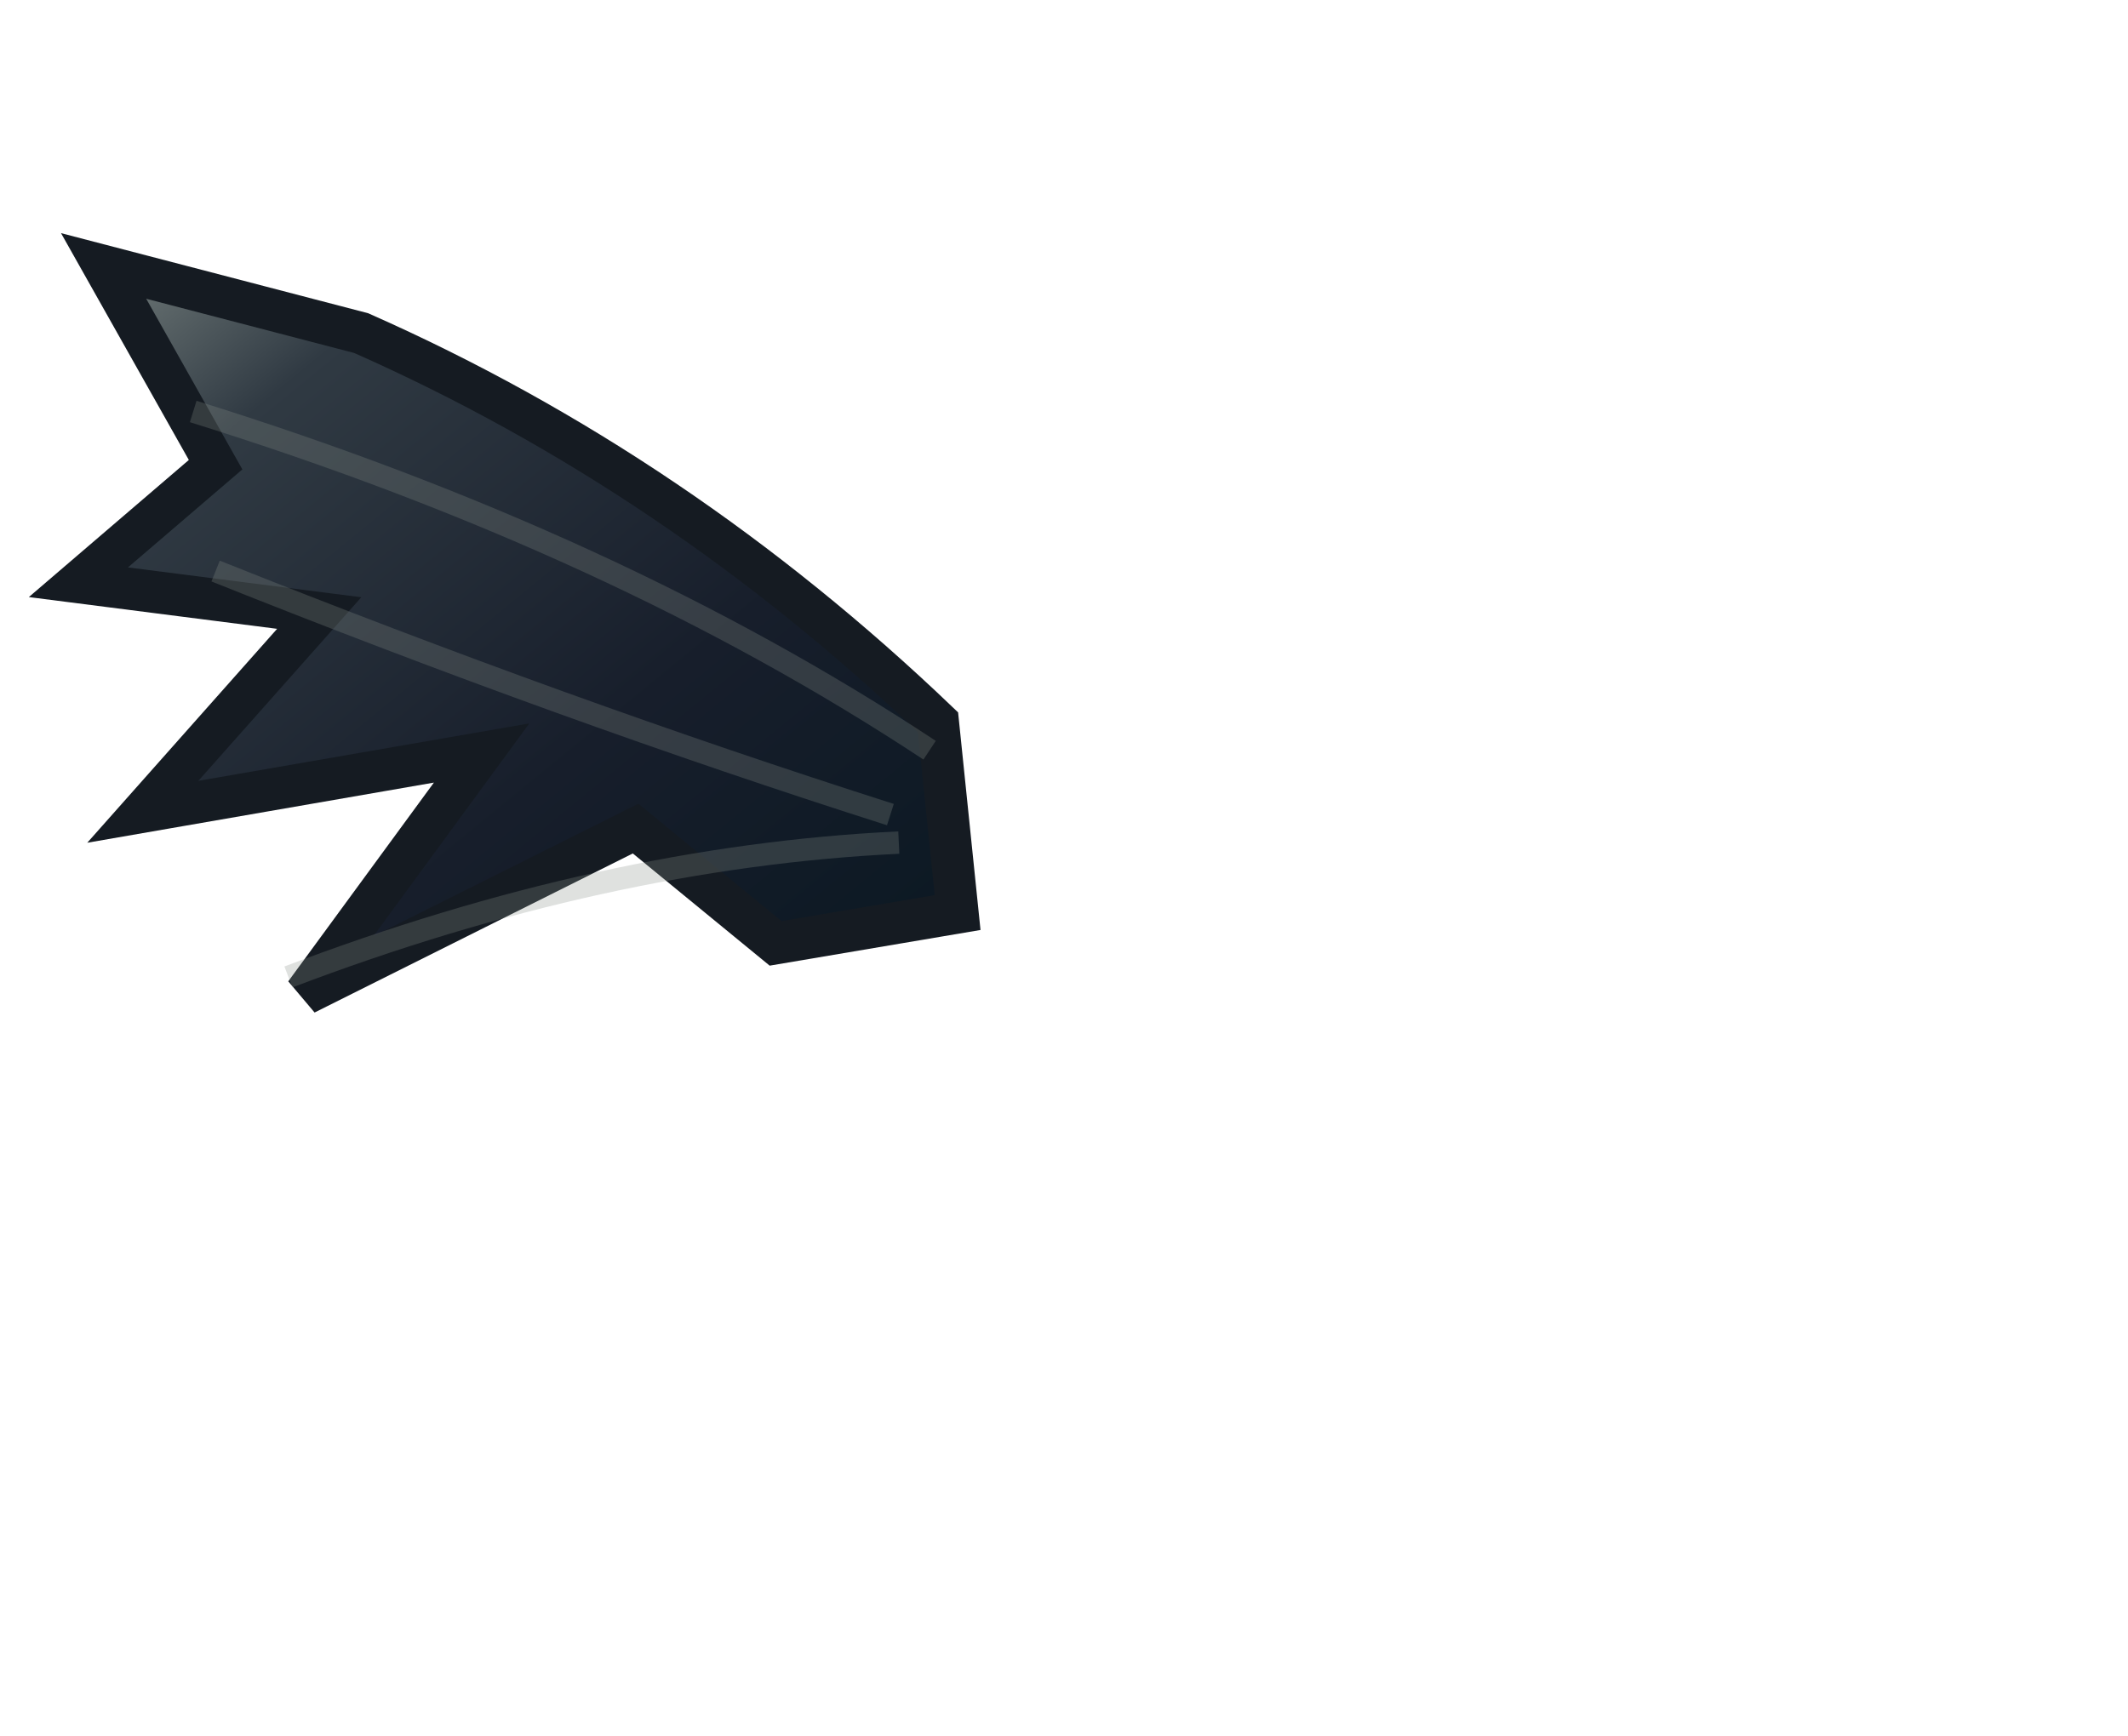
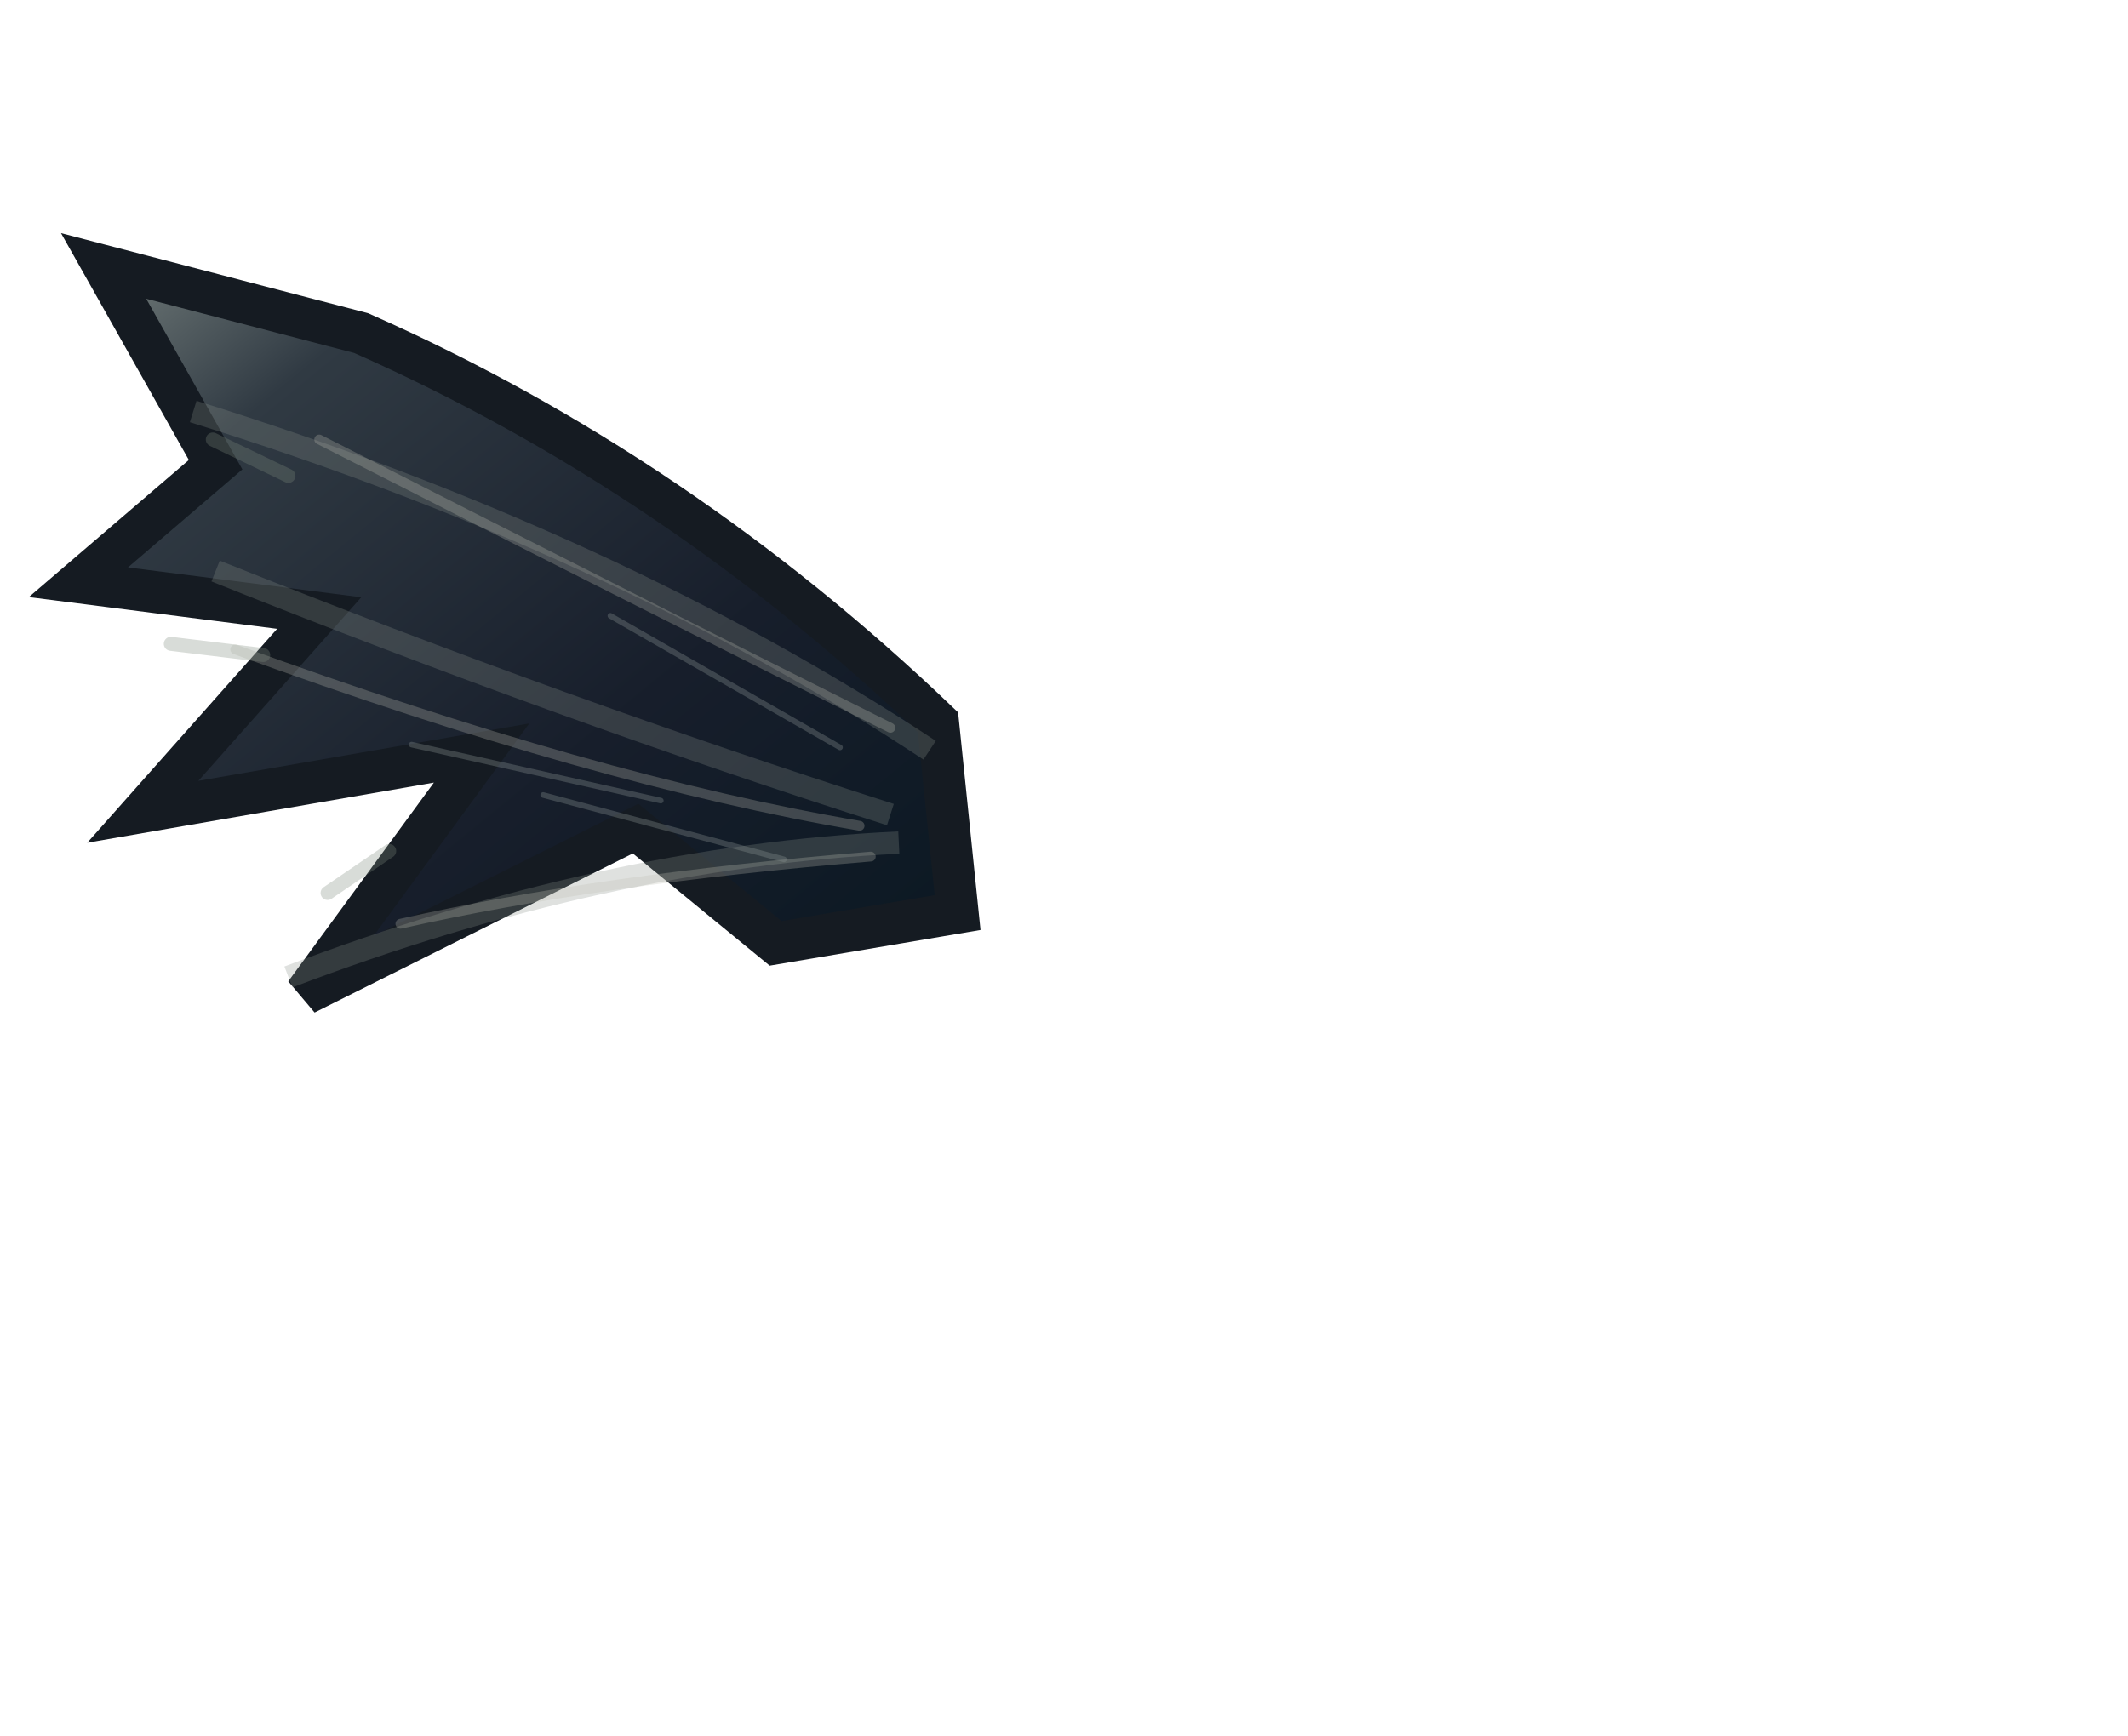
<svg xmlns="http://www.w3.org/2000/svg" width="760" height="620" viewBox="0 0 760 620">
  <defs>
    <linearGradient id="wing" x1="0" y1="0" x2="1" y2="1">
      <stop stop-color="#76807e" />
      <stop offset=".2" stop-color="#303a43" />
      <stop offset=".62" stop-color="#171e2b" />
      <stop offset="1" stop-color="#0a1822" />
    </linearGradient>
    <linearGradient id="cloth" x1="0" y1="0" x2="1" y2="1">
      <stop stop-color="#887573" />
      <stop offset=".33" stop-color="#554b50" />
      <stop offset="1" stop-color="#171b25" />
    </linearGradient>
    <linearGradient id="skin" x1="0" y1="0" x2="1" y2="1">
      <stop stop-color="#9c806e" />
      <stop offset=".44" stop-color="#735e5c" />
      <stop offset="1" stop-color="#322c33" />
    </linearGradient>
    <radialGradient id="eye">
      <stop stop-color="#fff4bc" />
      <stop offset=".35" stop-color="#f6ba83" />
      <stop offset="1" stop-color="#a74d42" />
    </radialGradient>
  </defs>
  <path d="M335 258Q242 169 129 119L37 95L77 166L28 208L114 219L51 290 L172 269L109 355L227 296L277 337L342 326Z" fill="url(#wing)" stroke="#151b22" stroke-width="15" />
  <g fill="none" stroke="#87908a" opacity=".27" stroke-width="8">
    <path d="M332 268Q220 194 69 147M318 291Q202 254 77 204M321 301Q216 306 103 349" />
  </g>
+   <g fill="none" stroke-linecap="round">
+     <path d="M318 260Q220 211 114 157M307 295Q213 279 84 232M311 306Q214 314 143 330" stroke="#bebfb2" stroke-width="3.5" opacity=".28" />
+     <path d="M300 267L218 220M280 307L194 284M236 286L147 266" stroke="#86918f" stroke-width="2" opacity=".34" />
+     <path d="M103 170L76 157M94 234L61 230M139 304L117 319" stroke="#7d8a7c" stroke-width="5" opacity=".30" />
+   </g>
</svg>
